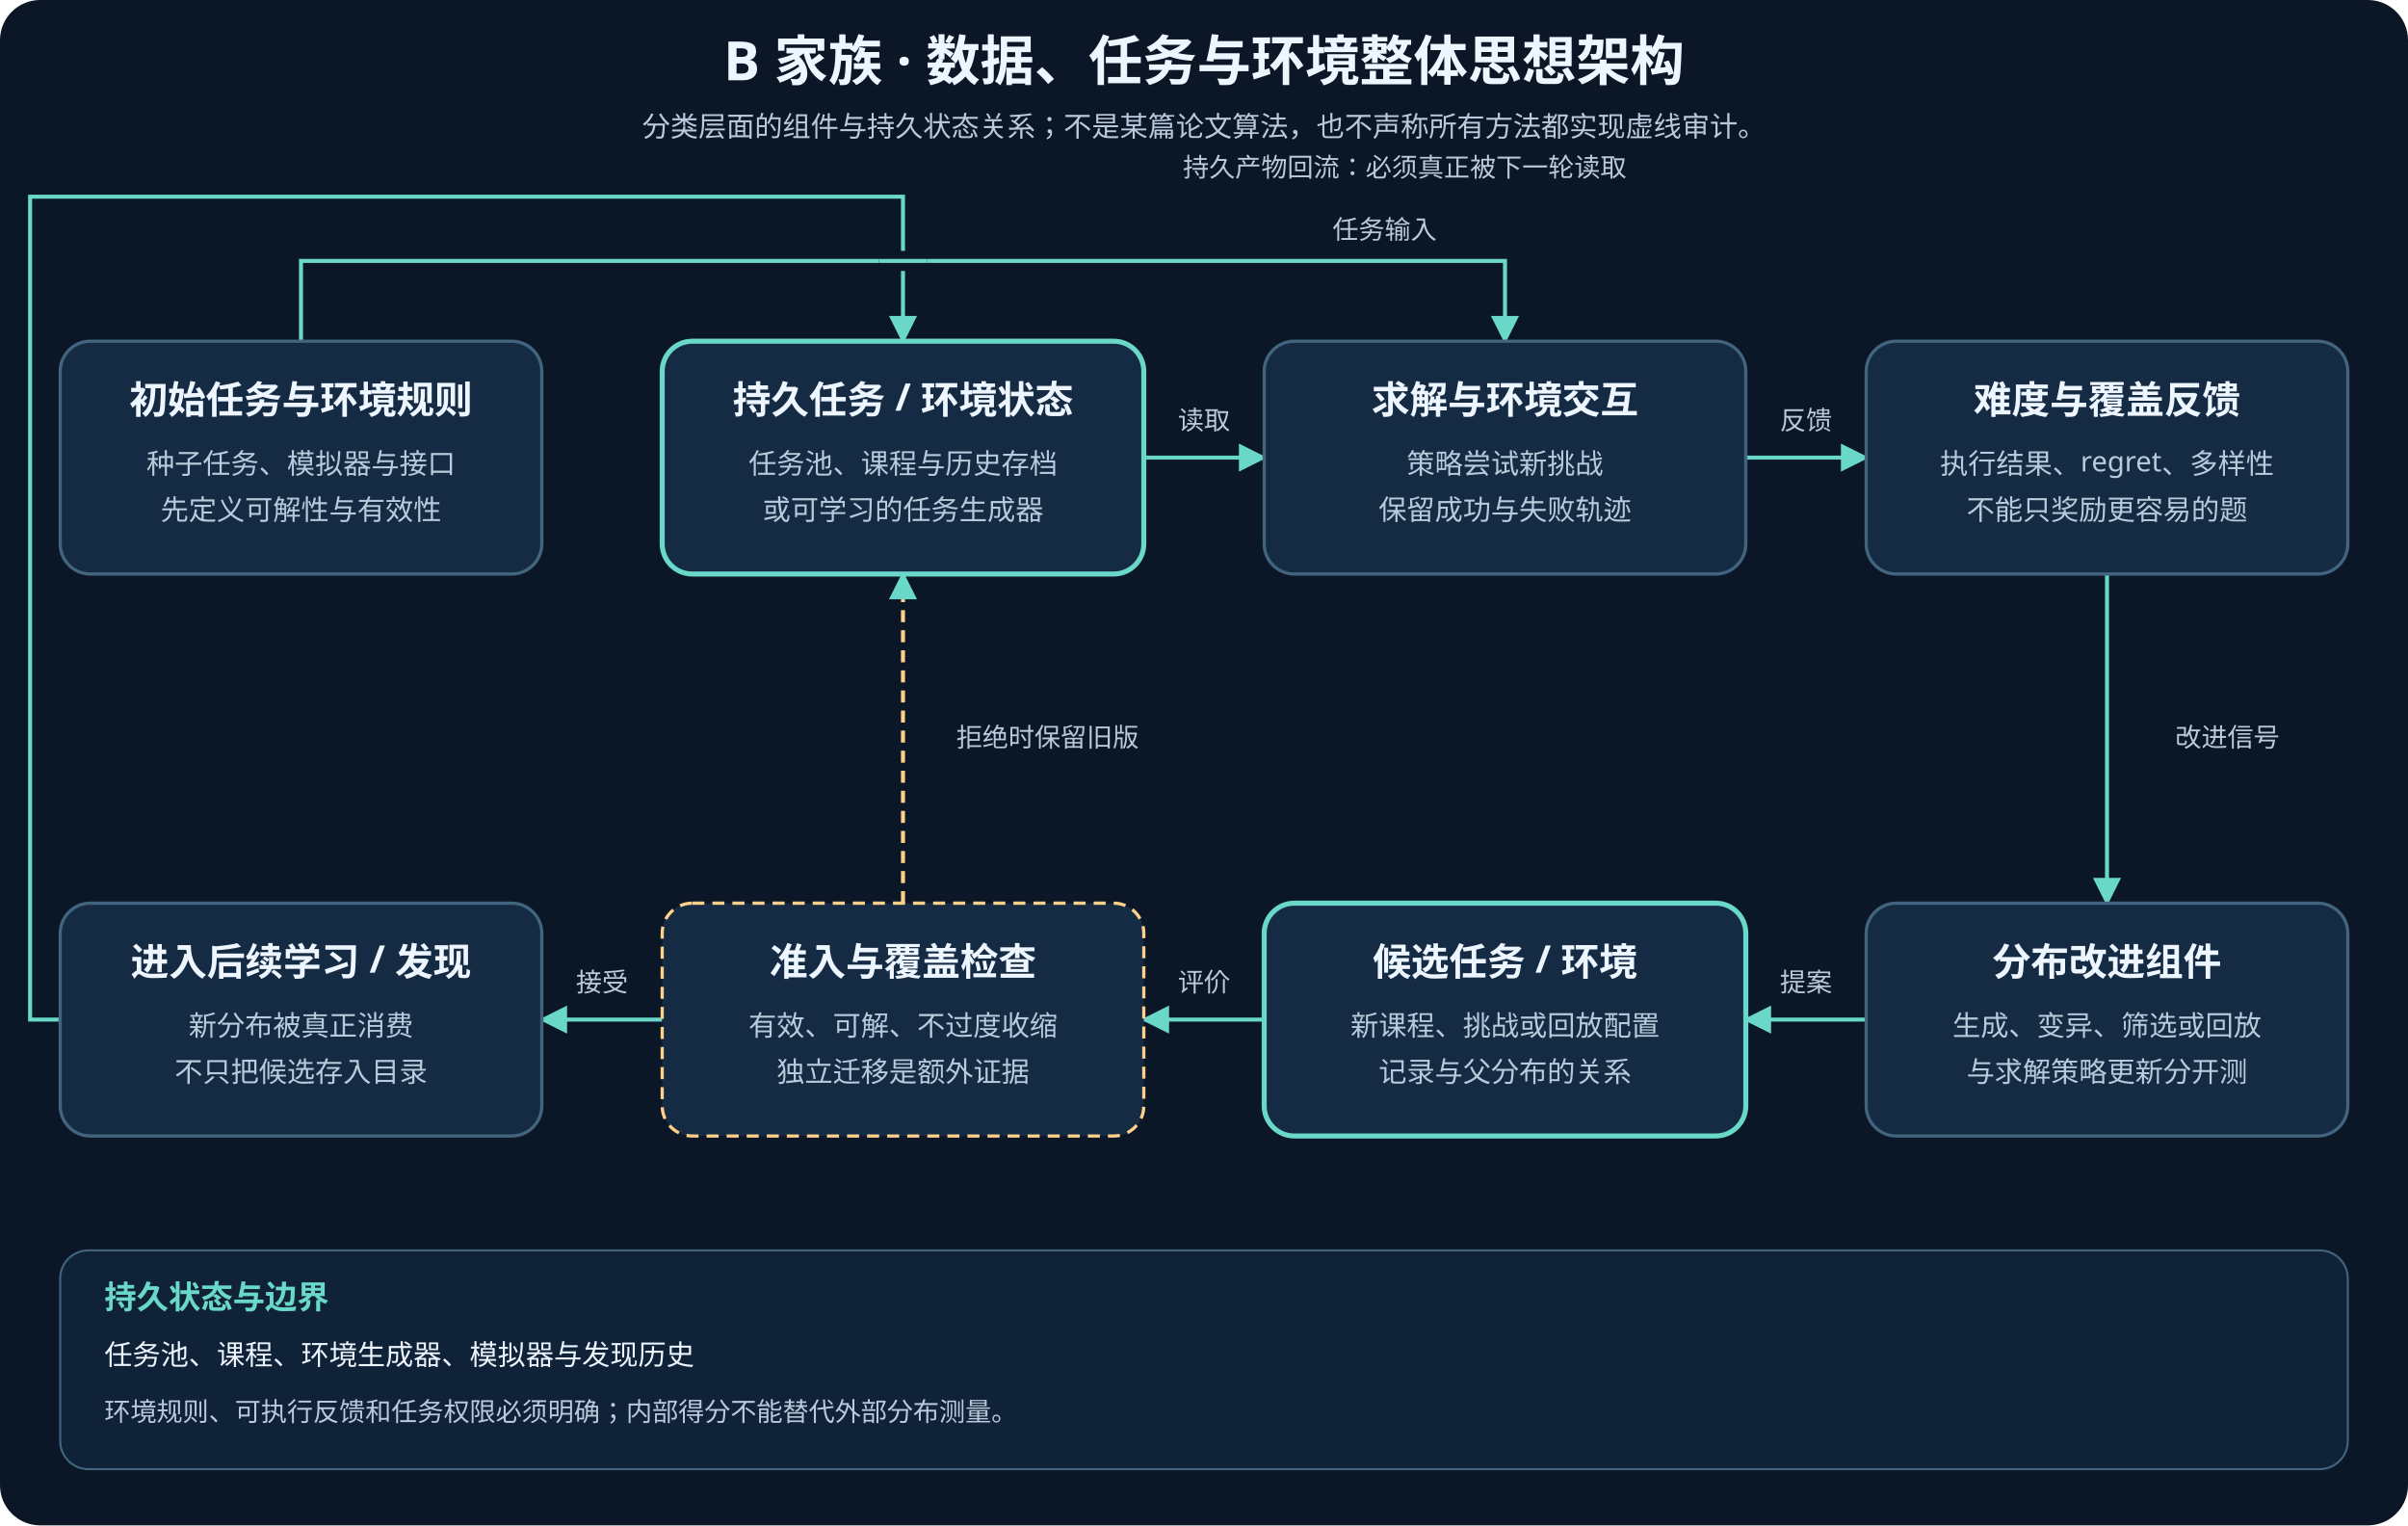
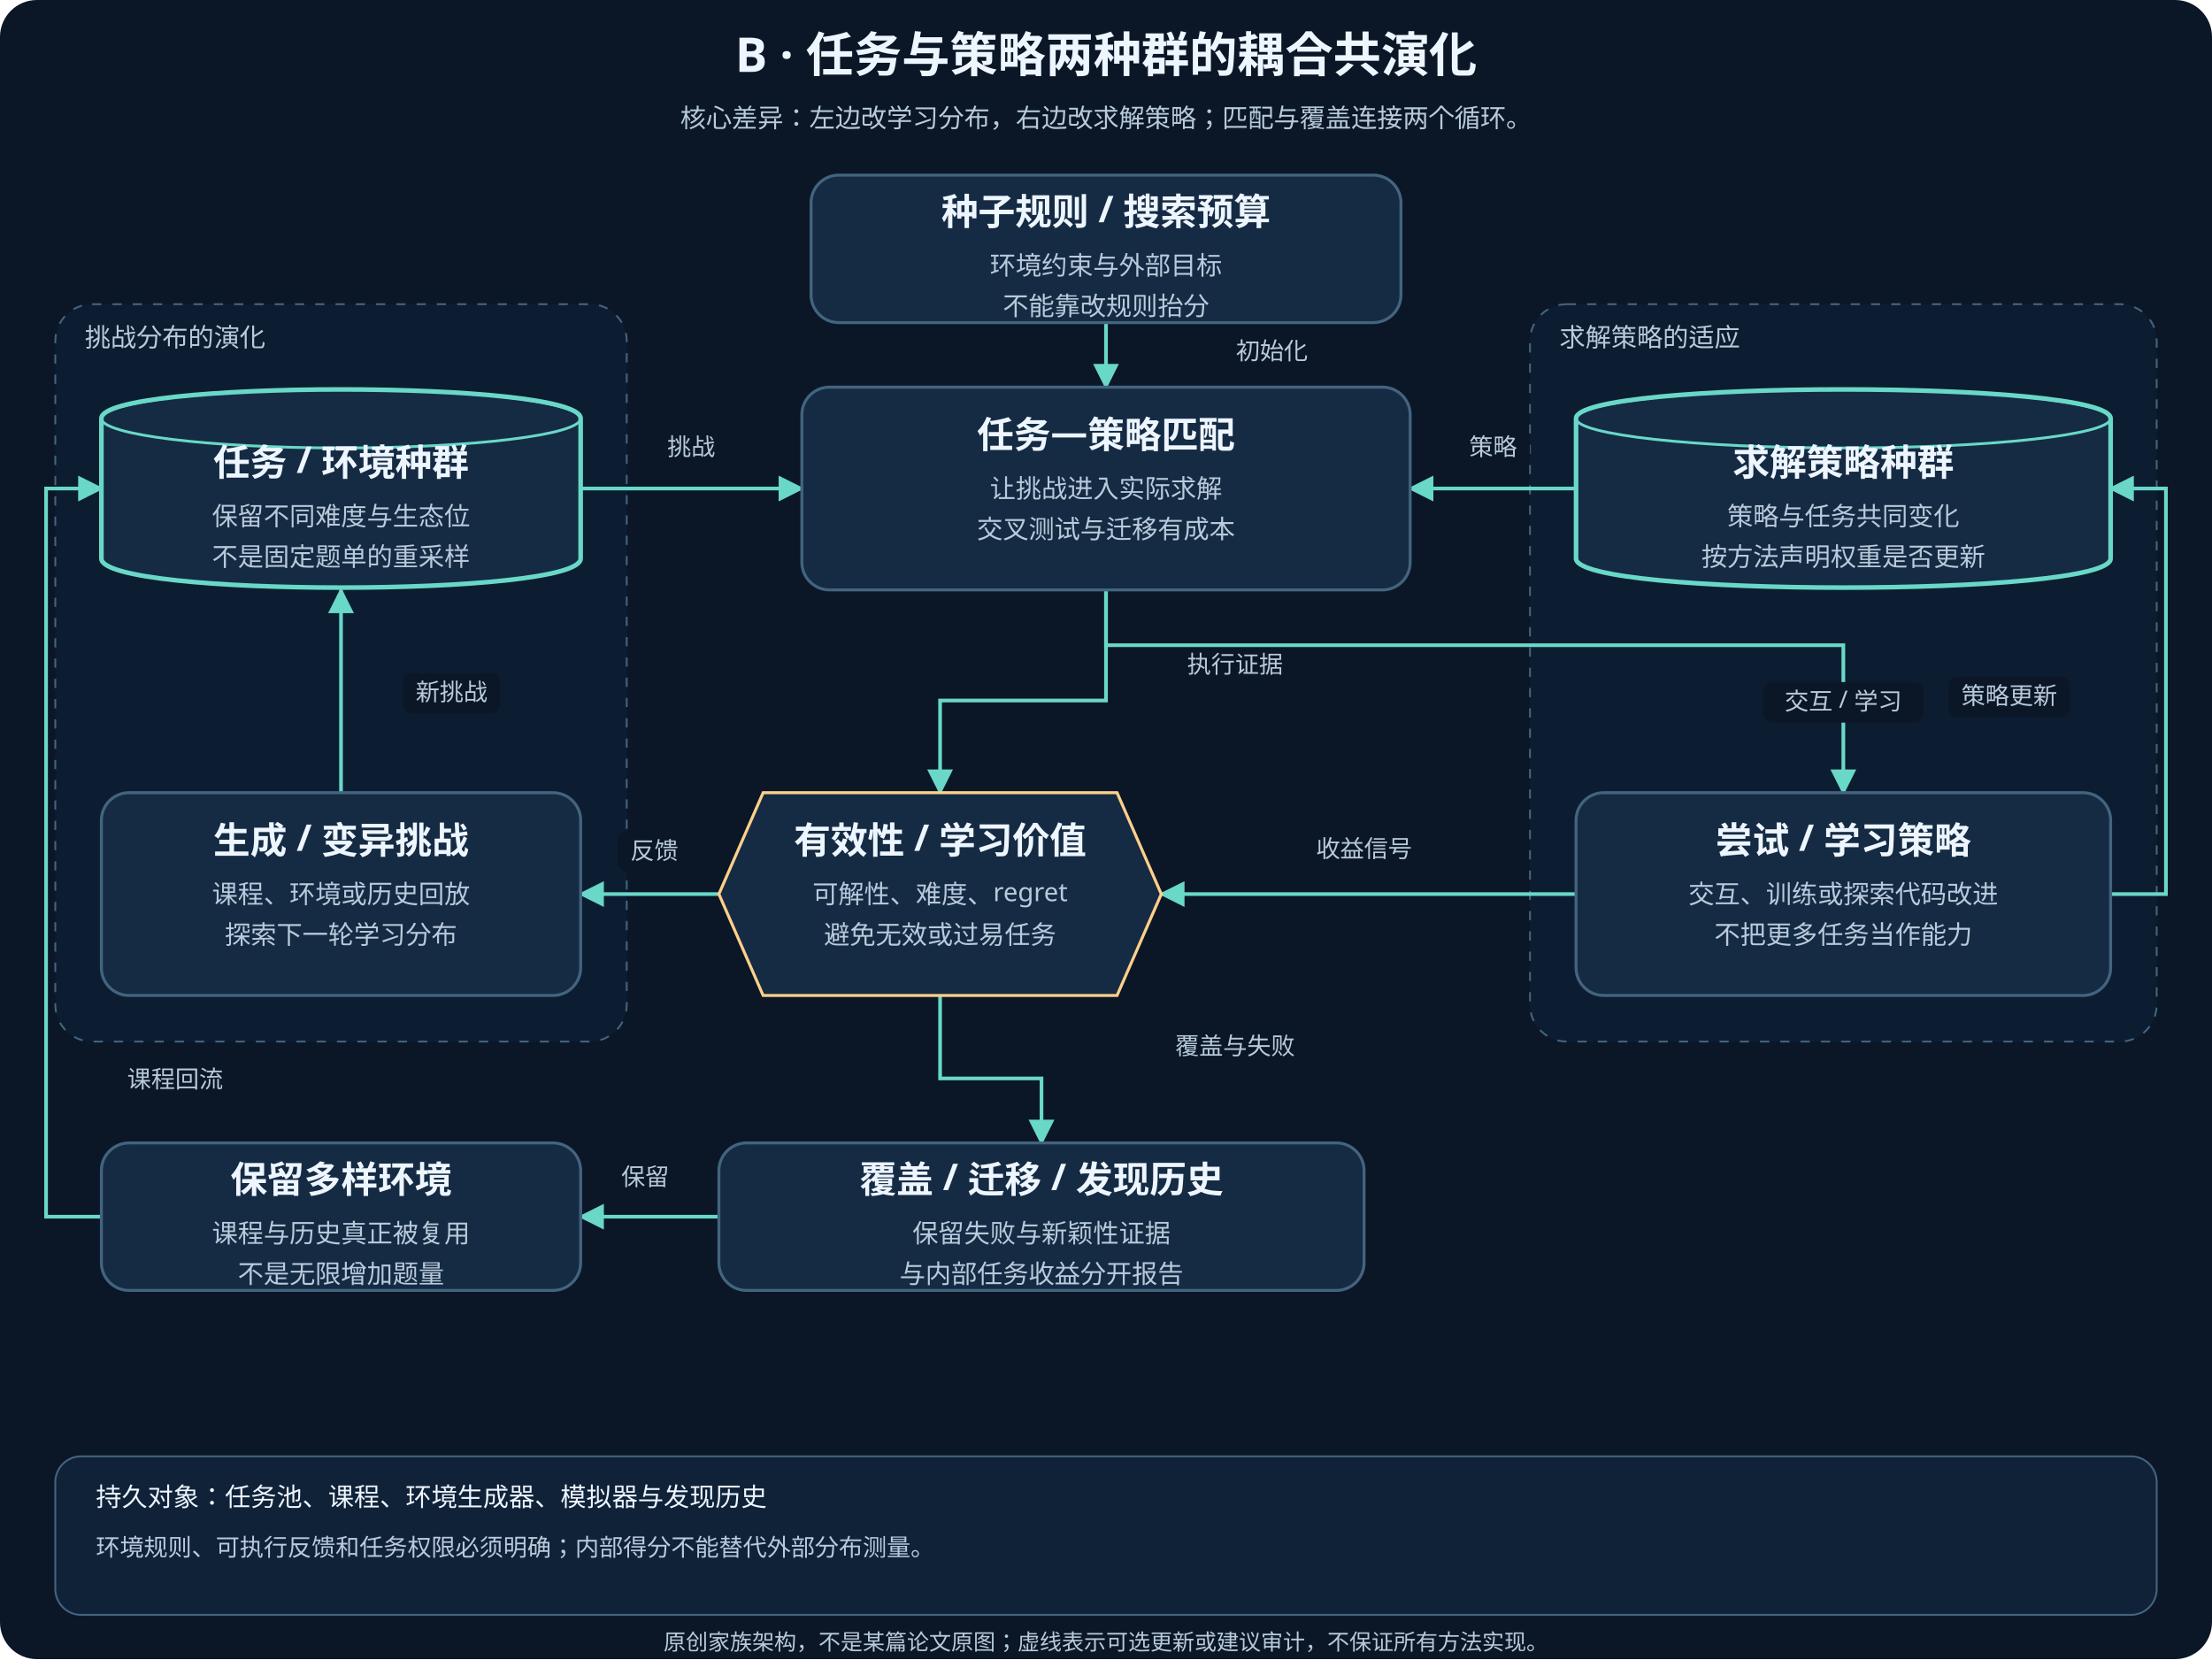
- <svg xmlns="http://www.w3.org/2000/svg" viewBox="0 0 1200 760" role="img" aria-labelledby="architecture-title-b architecture-desc-b">
-   <style>.node{fill:var(--node,#152b43);stroke:var(--line,#43647f);stroke-width:1.6}.state,.candidate{stroke:var(--accent,#69d8c8);stroke-width:2.5}.gate{stroke:var(--gold,#ffd08a);stroke-dasharray:6 4}.edge{fill:none;stroke:var(--accent,#69d8c8);stroke-width:2}.advice{stroke:var(--gold,#ffd08a);stroke-dasharray:6 4}.node-label{fill:var(--text,#edf5ff);font:19px system-ui,sans-serif;font-weight:650}.node-detail{fill:var(--muted,#b8cadb);font:14px system-ui,sans-serif}.edge-label{fill:var(--muted,#b8cadb);font:13px system-ui,sans-serif}.selected .node{stroke:var(--focus,#fff);stroke-width:3.5}</style>
-   <rect width="1200" height="760" rx="20" fill="var(--bg,#0b1727)" />
+ <svg xmlns="http://www.w3.org/2000/svg" viewBox="0 0 1200 900" data-topology="environment-policy-coevolution" role="img" aria-labelledby="architecture-title-b architecture-desc-b">
+   <style>.node{fill:var(--node,#152b43);stroke:var(--line,#43647f);stroke-width:1.6}.state,.candidate{stroke:var(--accent,#69d8c8);stroke-width:2.5}.gate{stroke:var(--gold,#ffd08a)}.edge{fill:none;stroke:var(--accent,#69d8c8);stroke-width:2}.advice{stroke:var(--gold,#ffd08a);stroke-dasharray:6 4}.node-label{fill:var(--text,#edf5ff);font:20px system-ui,sans-serif;font-weight:650}.node-detail{fill:var(--muted,#b8cadb);font:14px system-ui,sans-serif}.edge-label{fill:var(--muted,#b8cadb);font:13px system-ui,sans-serif}.edge-caption rect{fill:var(--bg,#0b1727)}.selected .node{stroke:var(--focus,#fff);stroke-width:3.5}.database-cap{fill:none;stroke:var(--accent,#69d8c8);stroke-width:1.5}.stack-mark{stroke:var(--accent,#69d8c8);stroke-width:2}.architecture-region rect{fill:var(--panel,#102238);fill-opacity:.6;stroke:var(--line,#43647f);stroke-dasharray:5 6}.architecture-region text{fill:var(--muted,#b8cadb);font:14px system-ui,sans-serif}</style>
+   <rect width="1200" height="900" rx="20" fill="var(--bg,#0b1727)" />
  <defs>
    <marker id="architecture-arrow-b" viewBox="0 0 10 10" refX="9" refY="5" markerWidth="7" markerHeight="7" orient="auto-start-reverse">
      <path d="M0 0L10 5L0 10z" fill="var(--accent,#69d8c8)" />
    </marker>
  </defs>
-   <text x="600" y="40" text-anchor="middle" fill="var(--text,#edf5ff)" font-family="system-ui,sans-serif" font-size="27" font-weight="700">B 家族 · 数据、任务与环境整体思想架构</text>
-   <text x="600" y="68" text-anchor="middle" fill="var(--muted,#b8cadb)" font-family="system-ui,sans-serif" font-size="14">分类层面的组件与持久状态关系；不是某篇论文算法，也不声称所有方法都实现虚线审计。</text>
-   <path class="edge" d="M150 170V130H750V170" marker-end="url(#architecture-arrow-b)" />
-   <text class="edge-label" x="690" y="119" text-anchor="middle">任务输入</text>
-   <path class="edge" d="M570 228H630" marker-end="url(#architecture-arrow-b)" />
-   <text class="edge-label" x="600" y="214" text-anchor="middle">读取</text>
-   <path class="edge" d="M870 228H930" marker-end="url(#architecture-arrow-b)" />
-   <text class="edge-label" x="900" y="214" text-anchor="middle">反馈</text>
-   <path class="edge" d="M1050 286V450" marker-end="url(#architecture-arrow-b)" />
-   <text class="edge-label" x="1110" y="372" text-anchor="middle">改进信号</text>
-   <path class="edge" d="M930 508H870" marker-end="url(#architecture-arrow-b)" />
-   <text class="edge-label" x="900" y="494" text-anchor="middle">提案</text>
-   <path class="edge" d="M630 508H570" marker-end="url(#architecture-arrow-b)" />
-   <text class="edge-label" x="600" y="494" text-anchor="middle">评价</text>
-   <path class="edge" d="M330 508H270" marker-end="url(#architecture-arrow-b)" />
-   <text class="edge-label" x="300" y="494" text-anchor="middle">接受</text>
-   <path class="edge" d="M30 508H15V98H450V170" marker-end="url(#architecture-arrow-b)" />
-   <text class="edge-label" x="700" y="88" text-anchor="middle">持久产物回流：必须真正被下一轮读取</text>
-   <path class="edge advice" d="M450 450V286" marker-end="url(#architecture-arrow-b)" />
-   <text class="edge-label" x="522" y="372" text-anchor="middle">拒绝时保留旧版</text>
-   <path d="M438 130H462" fill="none" stroke="var(--bg,#0b1727)" stroke-width="10" />
-   <path d="M438 130H462" fill="none" stroke="var(--accent,#69d8c8)" stroke-width="2" />
-   <g class="architecture-node" data-node="0">
-     <rect class="node input" x="30" y="170" width="240" height="116" rx="15" />
-     <text class="node-label" x="150" y="206" text-anchor="middle">初始任务与环境规则</text>
-     <text class="node-detail" x="150" y="236" text-anchor="middle">种子任务、模拟器与接口</text>
-     <text class="node-detail" x="150" y="259" text-anchor="middle">先定义可解性与有效性</text>
+   <text x="600" y="39" text-anchor="middle" fill="var(--text,#edf5ff)" font-family="system-ui,sans-serif" font-size="26" font-weight="700">B · 任务与策略两种群的耦合共演化</text>
+   <text x="600" y="69" text-anchor="middle" fill="var(--muted,#b8cadb)" font-family="system-ui,sans-serif" font-size="14">核心差异：左边改学习分布，右边改求解策略；匹配与覆盖连接两个循环。</text>
+   <g class="architecture-region">
+     <rect x="30" y="165" width="310" height="400" rx="20" />
+     <text x="46" y="188">挑战分布的演化</text>
  </g>
-   <g class="architecture-node" data-node="1">
-     <rect class="node state" x="330" y="170" width="240" height="116" rx="15" />
-     <text class="node-label" x="450" y="206" text-anchor="middle">持久任务 / 环境状态</text>
-     <text class="node-detail" x="450" y="236" text-anchor="middle">任务池、课程与历史存档</text>
-     <text class="node-detail" x="450" y="259" text-anchor="middle">或可学习的任务生成器</text>
+   <g class="architecture-region">
+     <rect x="830" y="165" width="340" height="400" rx="20" />
+     <text x="846" y="188">求解策略的适应</text>
  </g>
-   <g class="architecture-node" data-node="2">
-     <rect class="node execution" x="630" y="170" width="240" height="116" rx="15" />
-     <text class="node-label" x="750" y="206" text-anchor="middle">求解与环境交互</text>
-     <text class="node-detail" x="750" y="236" text-anchor="middle">策略尝试新挑战</text>
-     <text class="node-detail" x="750" y="259" text-anchor="middle">保留成功与失败轨迹</text>
+   <path class="edge" data-from="seed" data-to="matching" d="M600 175L600 210" marker-end="url(#architecture-arrow-b)" />
+   <g class="edge-caption">
+     <rect x="663.5" y="180" width="53" height="22" rx="5" />
+     <text class="edge-label" x="690" y="195" text-anchor="middle">初始化</text>
  </g>
-   <g class="architecture-node" data-node="3">
-     <rect class="node feedback" x="930" y="170" width="240" height="116" rx="15" />
-     <text class="node-label" x="1050" y="206" text-anchor="middle">难度与覆盖反馈</text>
-     <text class="node-detail" x="1050" y="236" text-anchor="middle">执行结果、regret、多样性</text>
-     <text class="node-detail" x="1050" y="259" text-anchor="middle">不能只奖励更容易的题</text>
+   <path class="edge" data-from="tasks" data-to="matching" d="M315 265L435 265" marker-end="url(#architecture-arrow-b)" />
+   <g class="edge-caption">
+     <rect x="355" y="232" width="40" height="22" rx="5" />
+     <text class="edge-label" x="375" y="247" text-anchor="middle">挑战</text>
  </g>
-   <g class="architecture-node" data-node="4">
-     <rect class="node updater" x="930" y="450" width="240" height="116" rx="15" />
-     <text class="node-label" x="1050" y="486" text-anchor="middle">分布改进组件</text>
-     <text class="node-detail" x="1050" y="516" text-anchor="middle">生成、变异、筛选或回放</text>
-     <text class="node-detail" x="1050" y="539" text-anchor="middle">与求解策略更新分开测</text>
+   <path class="edge" data-from="policies" data-to="matching" d="M855 265L765 265" marker-end="url(#architecture-arrow-b)" />
+   <g class="edge-caption">
+     <rect x="790" y="232" width="40" height="22" rx="5" />
+     <text class="edge-label" x="810" y="247" text-anchor="middle">策略</text>
  </g>
-   <g class="architecture-node" data-node="5">
-     <rect class="node candidate" x="630" y="450" width="240" height="116" rx="15" />
-     <text class="node-label" x="750" y="486" text-anchor="middle">候选任务 / 环境</text>
-     <text class="node-detail" x="750" y="516" text-anchor="middle">新课程、挑战或回放配置</text>
-     <text class="node-detail" x="750" y="539" text-anchor="middle">记录与父分布的关系</text>
+   <path class="edge" data-from="matching" data-to="validity" d="M600 320L600 380L510 380L510 430" marker-end="url(#architecture-arrow-b)" />
+   <g class="edge-caption">
+     <rect x="637" y="350" width="66" height="22" rx="5" />
+     <text class="edge-label" x="670" y="365" text-anchor="middle">执行证据</text>
  </g>
-   <g class="architecture-node" data-node="6">
-     <rect class="node gate" x="330" y="450" width="240" height="116" rx="15" />
-     <text class="node-label" x="450" y="486" text-anchor="middle">准入与覆盖检查</text>
-     <text class="node-detail" x="450" y="516" text-anchor="middle">有效、可解、不过度收缩</text>
-     <text class="node-detail" x="450" y="539" text-anchor="middle">独立迁移是额外证据</text>
+   <path class="edge" data-from="validity" data-to="generate" d="M390 485L315 485" marker-end="url(#architecture-arrow-b)" />
+   <g class="edge-caption">
+     <rect x="335" y="451" width="40" height="22" rx="5" />
+     <text class="edge-label" x="355" y="466" text-anchor="middle">反馈</text>
  </g>
-   <g class="architecture-node" data-node="7">
-     <rect class="node reuse" x="30" y="450" width="240" height="116" rx="15" />
-     <text class="node-label" x="150" y="486" text-anchor="middle">进入后续学习 / 发现</text>
-     <text class="node-detail" x="150" y="516" text-anchor="middle">新分布被真正消费</text>
-     <text class="node-detail" x="150" y="539" text-anchor="middle">不只把候选存入目录</text>
+   <path class="edge" data-from="generate" data-to="tasks" d="M185 430L185 320" marker-end="url(#architecture-arrow-b)" />
+   <g class="edge-caption">
+     <rect x="218.5" y="365" width="53" height="22" rx="5" />
+     <text class="edge-label" x="245" y="380" text-anchor="middle">新挑战</text>
  </g>
-   <rect x="30" y="623" width="1140" height="109" rx="14" fill="var(--panel,#102238)" stroke="var(--line,#43647f)" />
-   <text x="52" y="652" fill="var(--accent,#69d8c8)" font-family="system-ui,sans-serif" font-size="16" font-weight="650">持久状态与边界</text>
-   <text x="52" y="680" fill="var(--text,#edf5ff)" font-family="system-ui,sans-serif" font-size="14">任务池、课程、环境生成器、模拟器与发现历史</text>
-   <text x="52" y="708" fill="var(--muted,#b8cadb)" font-family="system-ui,sans-serif" font-size="13">环境规则、可执行反馈和任务权限必须明确；内部得分不能替代外部分布测量。</text>
+   <path class="edge" data-from="matching" data-to="learn" d="M600 320L600 350L1000 350L1000 430" marker-end="url(#architecture-arrow-b)" />
+   <g class="edge-caption">
+     <rect x="956.5" y="370" width="87" height="22" rx="5" />
+     <text class="edge-label" x="1000" y="385" text-anchor="middle">交互 / 学习</text>
+   </g>
+   <path class="edge" data-from="learn" data-to="validity" d="M855 485L630 485" marker-end="url(#architecture-arrow-b)" />
+   <g class="edge-caption">
+     <rect x="707" y="450" width="66" height="22" rx="5" />
+     <text class="edge-label" x="740" y="465" text-anchor="middle">收益信号</text>
+   </g>
+   <path class="edge" data-from="learn" data-to="policies" d="M1145 485L1175 485L1175 265L1145 265" marker-end="url(#architecture-arrow-b)" />
+   <g class="edge-caption">
+     <rect x="1057" y="367" width="66" height="22" rx="5" />
+     <text class="edge-label" x="1090" y="382" text-anchor="middle">策略更新</text>
+   </g>
+   <path class="edge" data-from="validity" data-to="coverage" d="M510 540L510 585L565 585L565 620" marker-end="url(#architecture-arrow-b)" />
+   <g class="edge-caption">
+     <rect x="630.5" y="557" width="79" height="22" rx="5" />
+     <text class="edge-label" x="670" y="572" text-anchor="middle">覆盖与失败</text>
+   </g>
+   <path class="edge" data-from="coverage" data-to="archive" d="M390 660L315 660" marker-end="url(#architecture-arrow-b)" />
+   <g class="edge-caption">
+     <rect x="330" y="628" width="40" height="22" rx="5" />
+     <text class="edge-label" x="350" y="643" text-anchor="middle">保留</text>
+   </g>
+   <path class="edge" data-from="archive" data-to="tasks" d="M55 660L25 660L25 265L55 265" marker-end="url(#architecture-arrow-b)" />
+   <g class="edge-caption">
+     <rect x="62" y="575" width="66" height="22" rx="5" />
+     <text class="edge-label" x="95" y="590" text-anchor="middle">课程回流</text>
+   </g>
+   <g class="architecture-node" data-node="0" data-component="seed">
+     <rect class="node input" x="440" y="95" width="320" height="80" rx="15" />
+     <text class="node-label" x="600" y="122" text-anchor="middle">种子规则 / 搜索预算</text>
+     <text class="node-detail" x="600" y="149" text-anchor="middle">环境约束与外部目标</text>
+     <text class="node-detail" x="600" y="171" text-anchor="middle">不能靠改规则抬分</text>
+   </g>
+   <g class="architecture-node" data-node="1" data-component="tasks">
+     <path class="node state" d="M55 227C55 206 315 206 315 227V303C315 324 55 324 55 303Z" />
+     <ellipse class="database-cap" cx="185" cy="227" rx="130" ry="16" />
+     <text class="node-label" x="185" y="258" text-anchor="middle">任务 / 环境种群</text>
+     <text class="node-detail" x="185" y="285" text-anchor="middle">保留不同难度与生态位</text>
+     <text class="node-detail" x="185" y="307" text-anchor="middle">不是固定题单的重采样</text>
+   </g>
+   <g class="architecture-node" data-node="2" data-component="generate">
+     <rect class="node updater" x="55" y="430" width="260" height="110" rx="15" />
+     <text class="node-label" x="185" y="463" text-anchor="middle">生成 / 变异挑战</text>
+     <text class="node-detail" x="185" y="490" text-anchor="middle">课程、环境或历史回放</text>
+     <text class="node-detail" x="185" y="512" text-anchor="middle">探索下一轮学习分布</text>
+   </g>
+   <g class="architecture-node" data-node="3" data-component="validity">
+     <path class="node gate" d="M414 430H606L630 485L606 540H414L390 485Z" />
+     <text class="node-label" x="510" y="463" text-anchor="middle">有效性 / 学习价值</text>
+     <text class="node-detail" x="510" y="490" text-anchor="middle">可解性、难度、regret</text>
+     <text class="node-detail" x="510" y="512" text-anchor="middle">避免无效或过易任务</text>
+   </g>
+   <g class="architecture-node" data-node="4" data-component="policies">
+     <path class="node state" d="M855 227C855 206 1145 206 1145 227V303C1145 324 855 324 855 303Z" />
+     <ellipse class="database-cap" cx="1000" cy="227" rx="145" ry="16" />
+     <text class="node-label" x="1000" y="258" text-anchor="middle">求解策略种群</text>
+     <text class="node-detail" x="1000" y="285" text-anchor="middle">策略与任务共同变化</text>
+     <text class="node-detail" x="1000" y="307" text-anchor="middle">按方法声明权重是否更新</text>
+   </g>
+   <g class="architecture-node" data-node="5" data-component="learn">
+     <rect class="node execution" x="855" y="430" width="290" height="110" rx="15" />
+     <text class="node-label" x="1000" y="463" text-anchor="middle">尝试 / 学习策略</text>
+     <text class="node-detail" x="1000" y="490" text-anchor="middle">交互、训练或探索代码改进</text>
+     <text class="node-detail" x="1000" y="512" text-anchor="middle">不把更多任务当作能力</text>
+   </g>
+   <g class="architecture-node" data-node="6" data-component="matching">
+     <rect class="node execution" x="435" y="210" width="330" height="110" rx="15" />
+     <text class="node-label" x="600" y="243" text-anchor="middle">任务—策略匹配</text>
+     <text class="node-detail" x="600" y="270" text-anchor="middle">让挑战进入实际求解</text>
+     <text class="node-detail" x="600" y="292" text-anchor="middle">交叉测试与迁移有成本</text>
+   </g>
+   <g class="architecture-node" data-node="7" data-component="coverage">
+     <rect class="node feedback" x="390" y="620" width="350" height="80" rx="15" />
+     <text class="node-label" x="565" y="647" text-anchor="middle">覆盖 / 迁移 / 发现历史</text>
+     <text class="node-detail" x="565" y="674" text-anchor="middle">保留失败与新颖性证据</text>
+     <text class="node-detail" x="565" y="696" text-anchor="middle">与内部任务收益分开报告</text>
+   </g>
+   <g class="architecture-node" data-node="8" data-component="archive">
+     <rect class="node reuse" x="55" y="620" width="260" height="80" rx="15" />
+     <text class="node-label" x="185" y="647" text-anchor="middle">保留多样环境</text>
+     <text class="node-detail" x="185" y="674" text-anchor="middle">课程与历史真正被复用</text>
+     <text class="node-detail" x="185" y="696" text-anchor="middle">不是无限增加题量</text>
+   </g>
+   <rect x="30" y="790" width="1140" height="86" rx="14" fill="var(--panel,#102238)" stroke="var(--line,#43647f)" />
+   <text x="52" y="817" fill="var(--text,#edf5ff)" font-family="system-ui,sans-serif" font-size="14">持久对象：任务池、课程、环境生成器、模拟器与发现历史</text>
+   <text x="52" y="844" fill="var(--muted,#b8cadb)" font-family="system-ui,sans-serif" font-size="13">环境规则、可执行反馈和任务权限必须明确；内部得分不能替代外部分布测量。</text>
+   <text x="600" y="895" text-anchor="middle" fill="var(--muted,#b8cadb)" font-family="system-ui,sans-serif" font-size="12">原创家族架构，不是某篇论文原图；虚线表示可选更新或建议审计，不保证所有方法实现。</text>
</svg>
